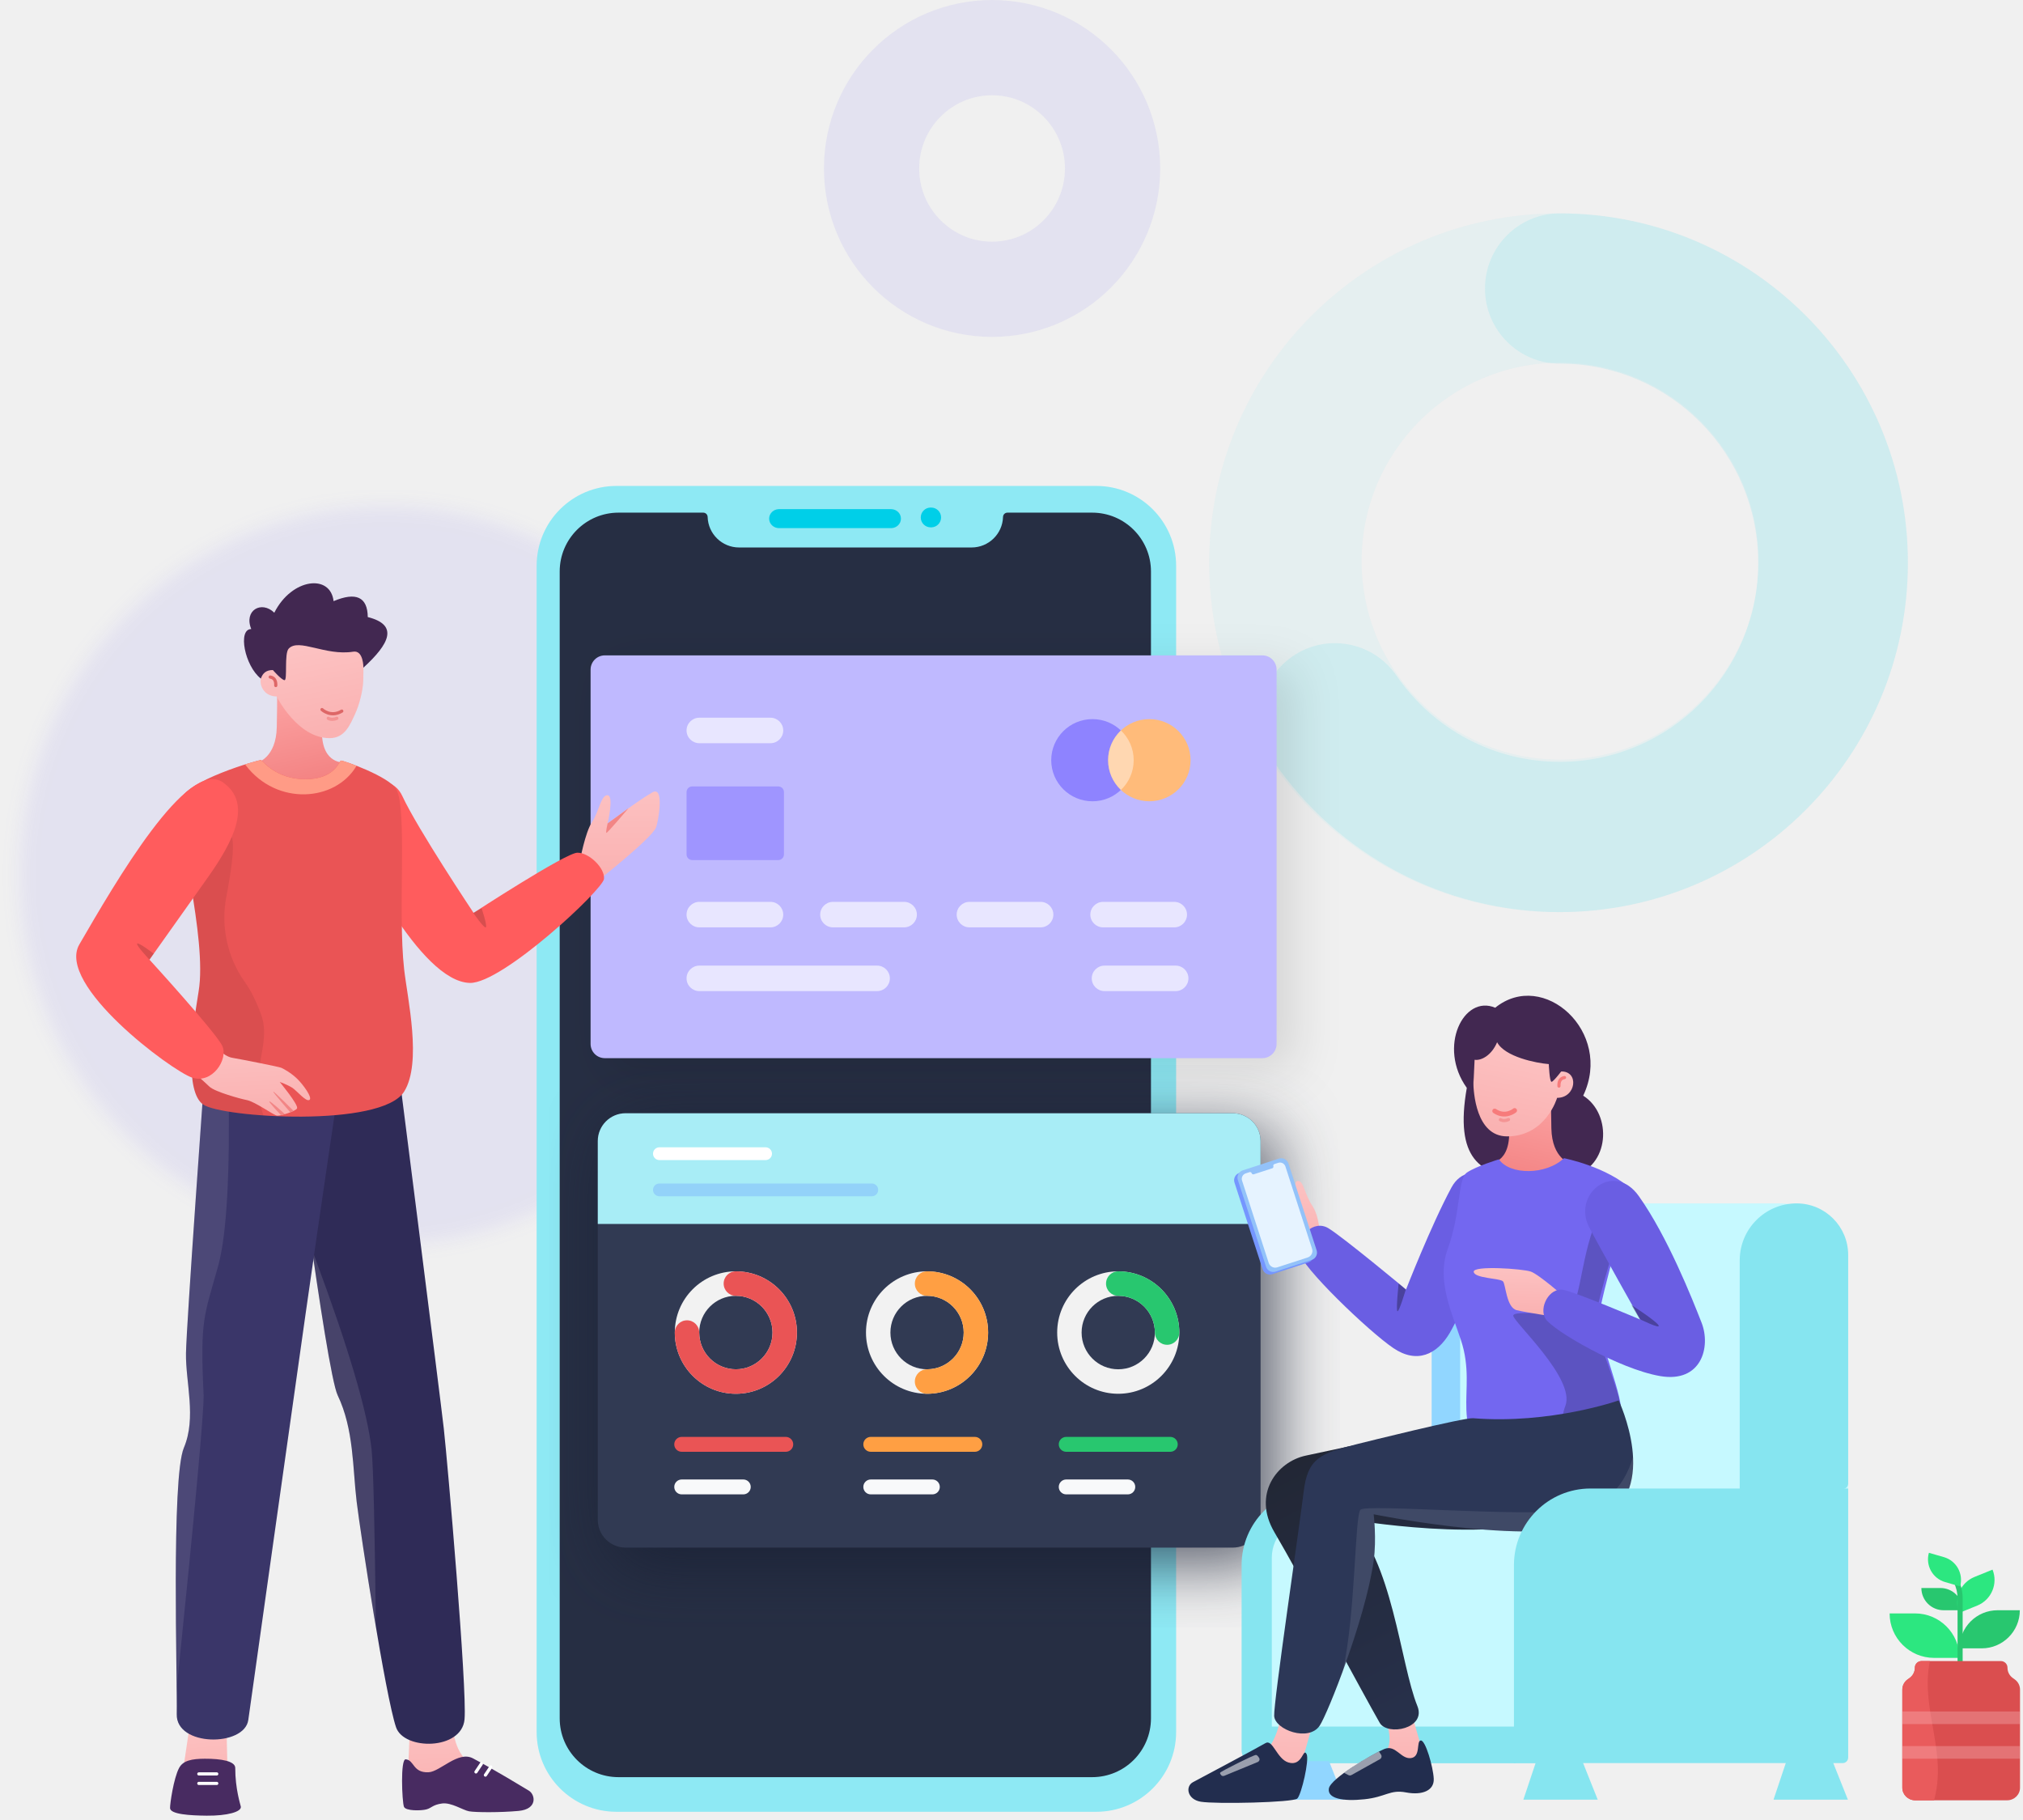
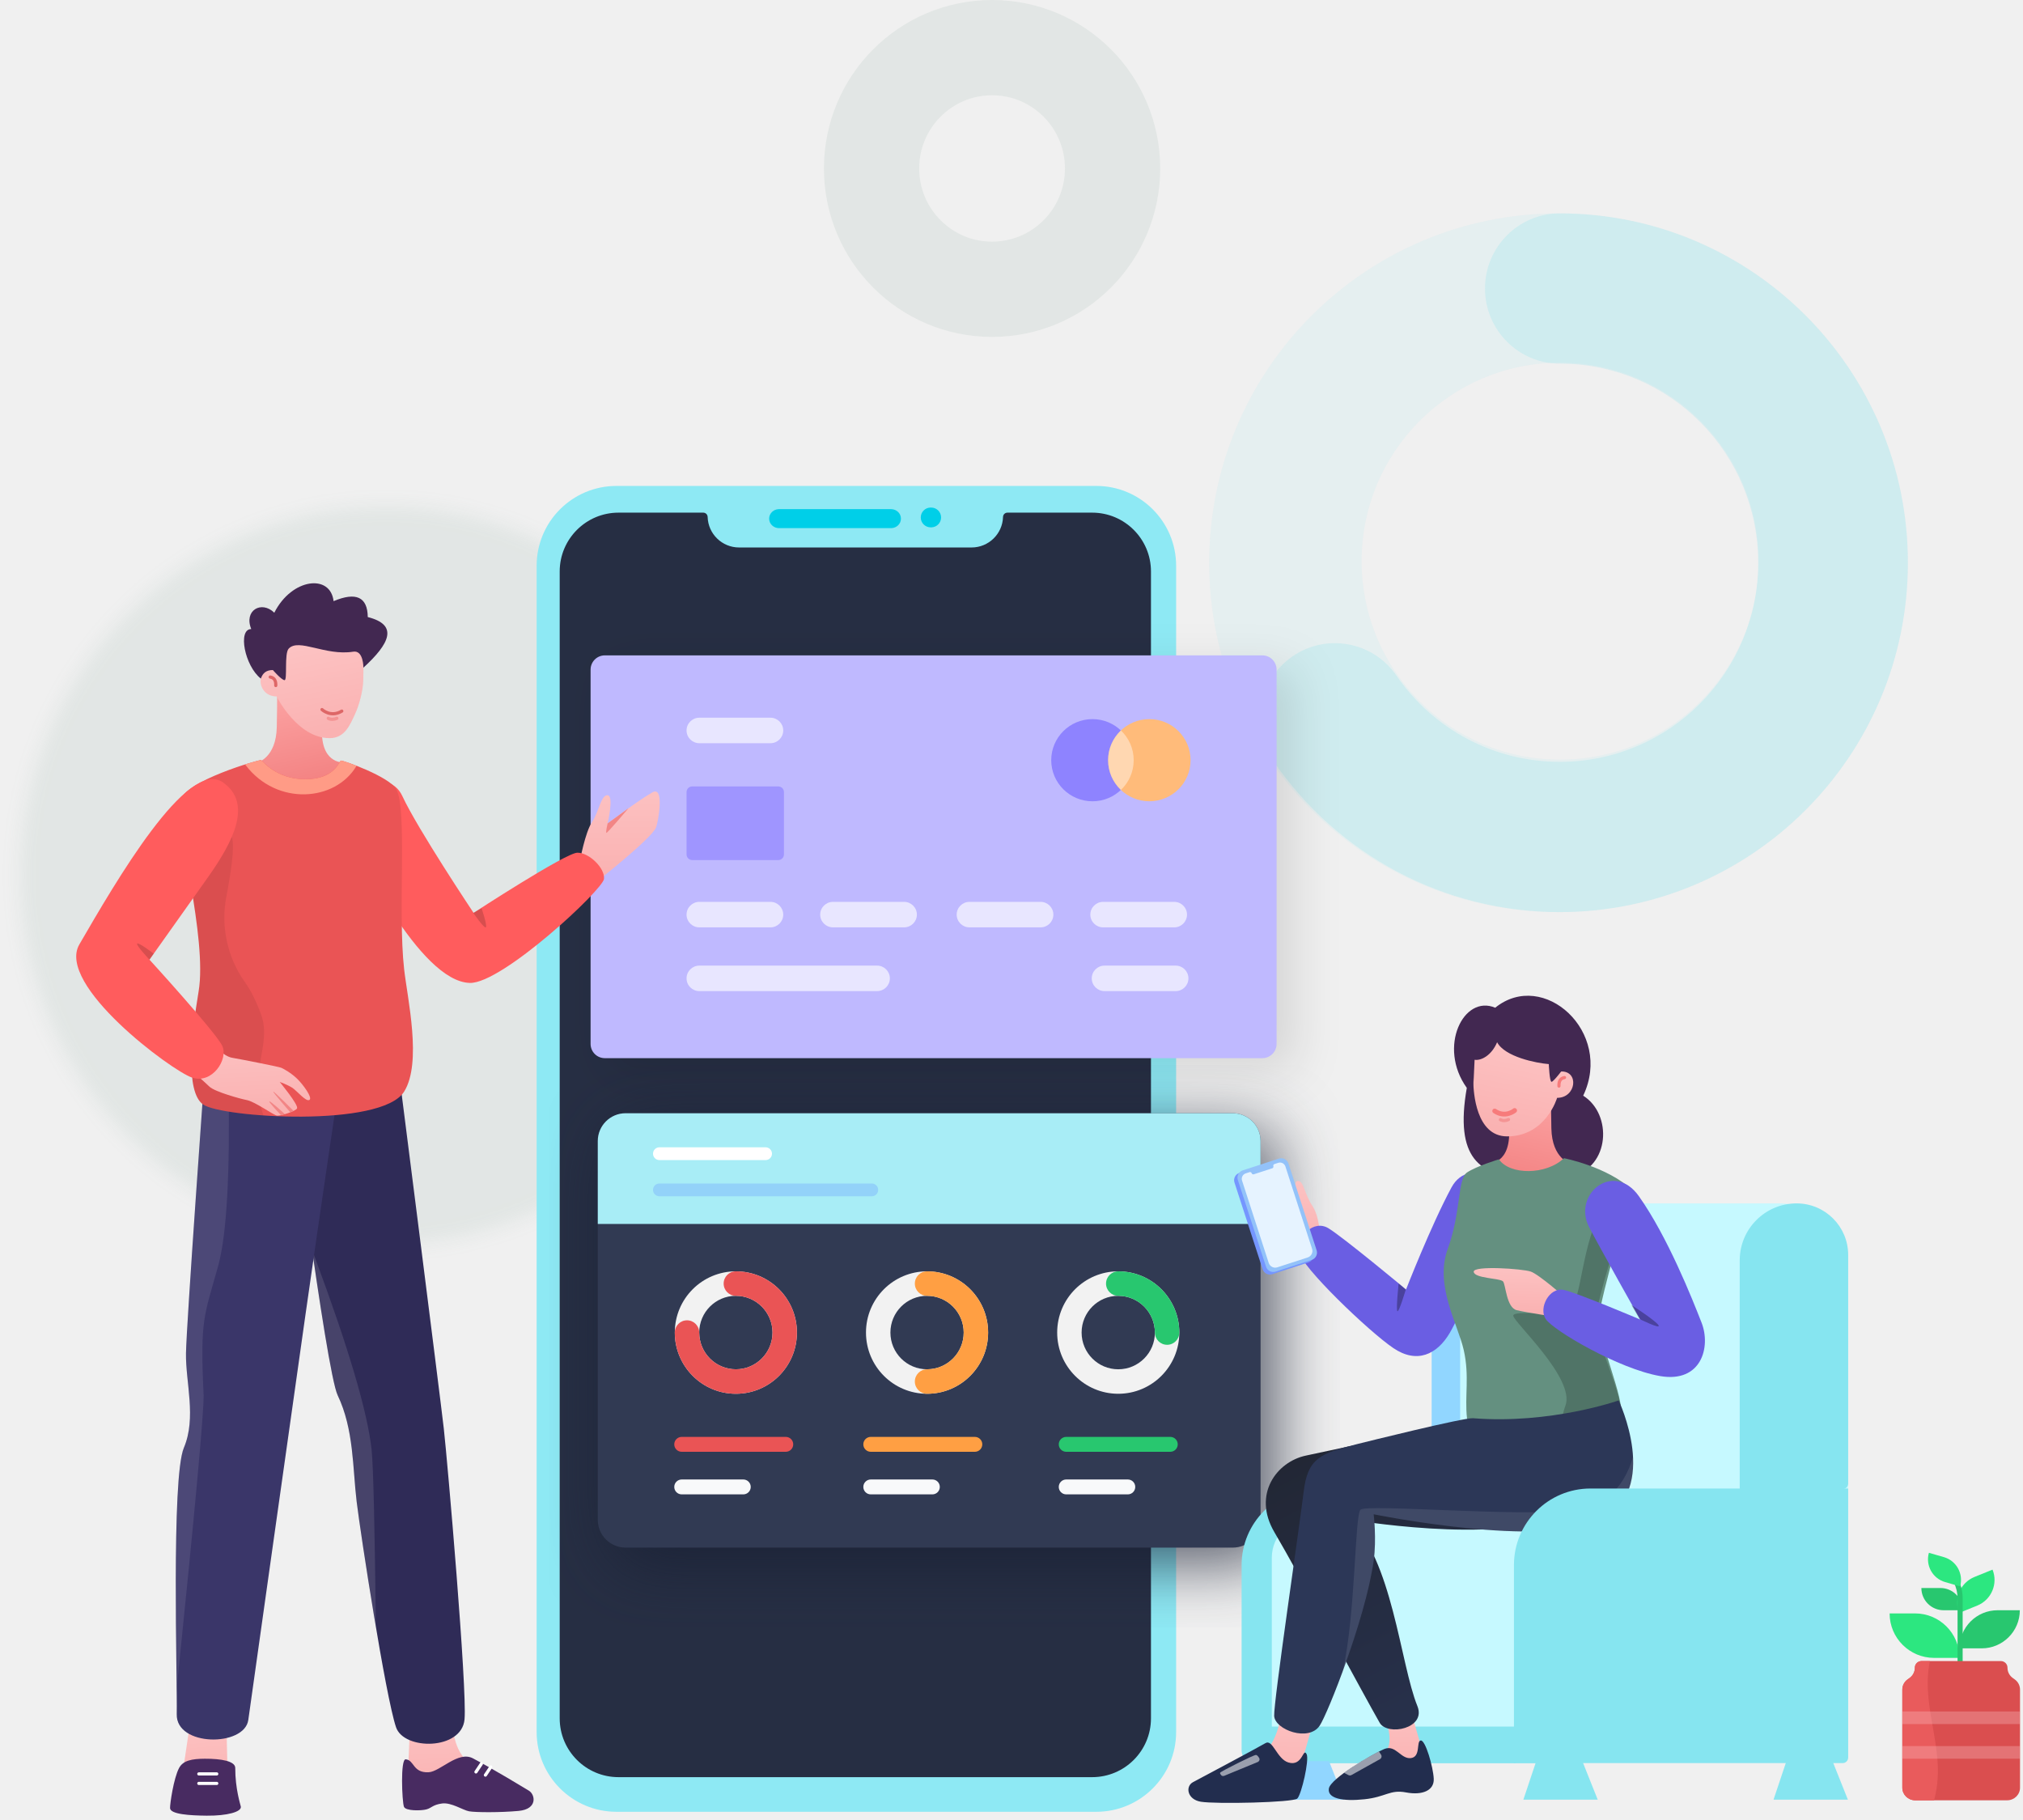
<svg xmlns="http://www.w3.org/2000/svg" width="637" height="573" viewBox="0 0 637 573" fill="none">
  <g id="Illustration">
    <g id="Shape">
      <g id="Oval" opacity="0.1" filter="url(#filter0_f)">
-         <ellipse cx="121.531" cy="275.607" rx="115.531" ry="116.393" fill="#7367F0" />
+         <ellipse cx="121.531" cy="275.607" rx="115.531" ry="116.393" fill="#649080" />
      </g>
      <path id="Oval_2" opacity="0.05" fill-rule="evenodd" clip-rule="evenodd" d="M380.75 177.185C380.75 116.434 429.999 67.185 490.75 67.185C551.501 67.185 600.75 116.434 600.75 177.185C600.75 237.937 551.501 287.185 490.75 287.185C429.999 287.185 380.75 237.937 380.75 177.185ZM553.75 176.685C553.75 142.167 525.768 114.185 491.25 114.185C456.732 114.185 428.75 142.167 428.75 176.685C428.75 211.203 456.732 239.185 491.25 239.185C525.768 239.185 553.75 211.203 553.75 176.685Z" fill="#00CFE8" />
-       <ellipse id="Oval_3" opacity="0.1" cx="312.382" cy="53.041" rx="37.944" ry="38.041" stroke="#7367F0" stroke-width="30" />
+       <ellipse id="Oval_3" opacity="0.1" cx="312.382" cy="53.041" rx="37.944" ry="38.041" stroke="#649080" stroke-width="30" />
      <path id="Path" opacity="0.1" d="M491.165 67.185C551.687 67.185 600.75 116.434 600.75 177.185C600.75 237.937 551.687 287.185 491.165 287.185C454.704 287.185 421.237 269.153 400.923 239.605C393.53 228.852 396.221 214.12 406.933 206.699C417.538 199.353 432.029 201.927 439.491 212.413L439.715 212.733C451.321 229.614 470.362 239.873 491.165 239.873C525.656 239.873 553.617 211.807 553.617 177.185C553.617 142.91 526.213 115.059 492.198 114.506L491.165 114.497C478.15 114.497 467.598 103.906 467.598 90.841C467.598 77.776 478.15 67.185 491.165 67.185Z" fill="#00CFE8" />
    </g>
    <g id="Mobile Banking App">
      <g id="Phone3">
        <path id="Rectangle" fill-rule="evenodd" clip-rule="evenodd" d="M168.975 178.137C168.975 164.254 180.229 153 194.112 153H345.201C359.084 153 370.338 164.254 370.338 178.137V545.323C370.338 559.206 359.084 570.46 345.201 570.46H194.112C180.229 570.46 168.975 559.206 168.975 545.323V178.137Z" fill="#8EE9F4" />
        <g id="Group 48">
          <path id="Rectangle_2" fill-rule="evenodd" clip-rule="evenodd" d="M176.237 179.934C176.237 169.705 184.53 161.412 194.759 161.412H221.439C222.187 161.412 222.799 162.007 222.821 162.755V162.755C222.976 168.115 227.365 172.379 232.727 172.379H305.926C311.288 172.379 315.678 168.115 315.833 162.755V162.755C315.854 162.007 316.467 161.412 317.215 161.412H343.894C354.124 161.412 362.416 169.705 362.416 179.934V541.033C362.416 551.263 354.124 559.555 343.894 559.555H194.759C184.53 559.555 176.237 551.263 176.237 541.033V179.934Z" fill="#262E43" />
          <mask id="mask0" mask-type="alpha" maskUnits="userSpaceOnUse" x="176" y="161" width="187" height="399">
            <path id="Rectangle_3" fill-rule="evenodd" clip-rule="evenodd" d="M176.237 179.934C176.237 169.705 184.53 161.412 194.759 161.412H221.439C222.187 161.412 222.799 162.007 222.821 162.755V162.755C222.976 168.115 227.365 172.379 232.727 172.379H305.926C311.288 172.379 315.678 168.115 315.833 162.755V162.755C315.854 162.007 316.467 161.412 317.215 161.412H343.894C354.124 161.412 362.416 169.705 362.416 179.934V541.033C362.416 551.263 354.124 559.555 343.894 559.555H194.759C184.53 559.555 176.237 551.263 176.237 541.033V179.934Z" fill="white" />
          </mask>
          <g mask="url(#mask0)">
            <ellipse id="Oval_4" cx="246.822" cy="403.737" rx="15.969" ry="15.951" fill="#E97EFF" fill-opacity="0.549" />
            <path id="Rectangle_4" fill-rule="evenodd" clip-rule="evenodd" d="M198.916 235.001C198.916 232.11 201.259 229.767 204.15 229.767H335.904C338.794 229.767 341.138 232.11 341.138 235.001V235.001C341.138 237.891 338.794 240.235 335.904 240.235H204.15C201.259 240.235 198.916 237.891 198.916 235.001V235.001Z" fill="#E97EFF" fill-opacity="0.549" />
          </g>
        </g>
        <path id="Path_2" d="M280.572 160.308C282.294 160.308 283.69 161.647 283.69 163.299C283.69 164.914 282.355 166.23 280.686 166.288L280.572 166.29H245.304C243.582 166.29 242.186 164.951 242.186 163.299C242.186 161.684 243.521 160.368 245.19 160.31L245.304 160.308H280.572Z" fill="#00CFE8" />
        <path id="Path_3" d="M293.21 159.81C294.933 159.81 296.329 161.205 296.329 162.925C296.329 164.608 294.994 165.979 293.325 166.039L293.21 166.041H293.047C291.324 166.041 289.928 164.646 289.928 162.925C289.928 161.243 291.263 159.872 292.932 159.812L293.047 159.81H293.21Z" fill="#00CFE8" />
      </g>
      <g id="BoardPieChart">
        <g id="Rectangle_5" filter="url(#filter1_d)">
          <path fill-rule="evenodd" clip-rule="evenodd" d="M188.229 359.27C188.229 354.434 192.15 350.513 196.986 350.513H388.175C393.011 350.513 396.931 354.434 396.931 359.27V478.524C396.931 483.361 393.011 487.281 388.175 487.281H196.986C192.15 487.281 188.229 483.361 188.229 478.524V359.27Z" fill="#313A53" />
        </g>
        <mask id="mask1" mask-type="alpha" maskUnits="userSpaceOnUse" x="188" y="350" width="209" height="138">
          <path id="Rectangle_6" fill-rule="evenodd" clip-rule="evenodd" d="M188.229 359.27C188.229 354.434 192.15 350.513 196.986 350.513H388.175C393.011 350.513 396.931 354.434 396.931 359.27V478.524C396.931 483.361 393.011 487.281 388.175 487.281H196.986C192.15 487.281 188.229 483.361 188.229 478.524V359.27Z" fill="white" />
        </mask>
        <g mask="url(#mask1)">
          <path id="Rectangle_7" fill-rule="evenodd" clip-rule="evenodd" d="M183.547 345.15H402.282V385.376H183.547L183.547 345.15Z" fill="#A8EDF6" />
          <path id="Rectangle_8" opacity="0.366" fill-rule="evenodd" clip-rule="evenodd" d="M205.621 374.649C205.621 373.538 206.522 372.638 207.632 372.638H274.515C275.626 372.638 276.526 373.538 276.526 374.649V374.649C276.526 375.76 275.626 376.66 274.515 376.66H207.632C206.522 376.66 205.621 375.76 205.621 374.649V374.649Z" fill="#6FA3FF" />
          <rect id="Rectangle_9" x="205.621" y="361.24" width="37.459" height="4.023" rx="2.011" fill="white" />
          <rect id="Rectangle_10" x="212.311" y="452.419" width="37.459" height="4.693" rx="2.346" fill="#EA5455" />
          <path id="Rectangle_11" fill-rule="evenodd" clip-rule="evenodd" d="M212.311 468.174C212.311 466.878 213.361 465.827 214.657 465.827H234.045C235.341 465.827 236.392 466.878 236.392 468.174V468.174C236.392 469.47 235.341 470.52 234.045 470.52H214.657C213.361 470.52 212.311 469.47 212.311 468.174V468.174Z" fill="#F8F9FA" />
          <rect id="Rectangle_12" x="271.844" y="452.419" width="37.459" height="4.693" rx="2.346" fill="#FF9F43" />
          <path id="Rectangle_13" fill-rule="evenodd" clip-rule="evenodd" d="M271.844 468.174C271.844 466.878 272.894 465.827 274.19 465.827H293.578C294.874 465.827 295.925 466.878 295.925 468.174V468.174C295.925 469.47 294.874 470.52 293.578 470.52H274.19C272.894 470.52 271.844 469.47 271.844 468.174V468.174Z" fill="#F8F9FA" />
          <rect id="Rectangle_14" x="333.385" y="452.419" width="37.459" height="4.693" rx="2.346" fill="#28C76F" />
          <path id="Rectangle_15" fill-rule="evenodd" clip-rule="evenodd" d="M333.385 468.174C333.385 466.878 334.435 465.827 335.731 465.827H355.119C356.415 465.827 357.466 466.878 357.466 468.174V468.174C357.466 469.47 356.415 470.52 355.119 470.52H335.731C334.435 470.52 333.385 469.47 333.385 468.174V468.174Z" fill="#F8F9FA" />
          <g id="Group 3">
            <path id="Oval_5" fill-rule="evenodd" clip-rule="evenodd" d="M352.114 438.843C362.735 438.843 371.345 430.213 371.345 419.568C371.345 408.923 362.735 400.293 352.114 400.293C341.493 400.293 332.883 408.923 332.883 419.568C332.883 430.213 341.493 438.843 352.114 438.843ZM352.114 431.133C345.741 431.133 340.575 425.955 340.575 419.568C340.575 413.181 345.741 408.003 352.114 408.003C358.487 408.003 363.653 413.181 363.653 419.568C363.653 425.955 358.487 431.133 352.114 431.133Z" fill="#F2F2F2" />
            <path id="Path_4" fill-rule="evenodd" clip-rule="evenodd" d="M371.345 419.568C371.345 408.923 362.735 400.293 352.114 400.293C349.99 400.293 348.268 402.019 348.268 404.148C348.268 406.277 349.99 408.003 352.114 408.003C358.414 408.003 363.535 413.064 363.651 419.351L363.653 419.568C363.653 421.697 365.375 423.423 367.499 423.423C369.623 423.423 371.345 421.697 371.345 419.568Z" fill="#28C76F" />
          </g>
          <g id="Group 4">
            <path id="Oval_6" fill-rule="evenodd" clip-rule="evenodd" d="M291.911 438.843C302.532 438.843 311.142 430.213 311.142 419.568C311.142 408.923 302.532 400.293 291.911 400.293C281.29 400.293 272.68 408.923 272.68 419.568C272.68 430.213 281.29 438.843 291.911 438.843ZM291.911 431.133C285.538 431.133 280.372 425.955 280.372 419.568C280.372 413.181 285.538 408.003 291.911 408.003C298.284 408.003 303.45 413.181 303.45 419.568C303.45 425.955 298.284 431.133 291.911 431.133Z" fill="#F2F2F2" />
            <path id="Path_5" d="M291.911 438.843C302.532 438.843 311.142 430.213 311.142 419.568C311.142 408.923 302.532 400.293 291.911 400.293C289.786 400.293 288.064 402.019 288.064 404.148C288.064 406.277 289.786 408.003 291.911 408.003C298.283 408.003 303.45 413.181 303.45 419.568C303.45 425.882 298.4 431.015 292.127 431.131L291.911 431.133C289.786 431.133 288.064 432.859 288.064 434.988C288.064 437.117 289.786 438.843 291.911 438.843Z" fill="#FF9F43" />
          </g>
          <g id="Group 6">
            <path id="Oval_7" fill-rule="evenodd" clip-rule="evenodd" d="M231.709 438.843C242.33 438.843 250.94 430.213 250.94 419.568C250.94 408.923 242.33 400.293 231.709 400.293C221.088 400.293 212.478 408.923 212.478 419.568C212.478 430.213 221.088 438.843 231.709 438.843ZM231.709 431.133C225.336 431.133 220.17 425.955 220.17 419.568C220.17 413.181 225.336 408.003 231.709 408.003C238.082 408.003 243.248 413.181 243.248 419.568C243.248 425.955 238.082 431.133 231.709 431.133Z" fill="#F2F2F2" />
            <path id="Path_6" fill-rule="evenodd" clip-rule="evenodd" d="M212.478 419.568C212.478 430.213 221.088 438.843 231.709 438.843C242.33 438.843 250.94 430.213 250.94 419.568C250.94 408.923 242.33 400.293 231.709 400.293C229.585 400.293 227.863 402.019 227.863 404.148C227.863 406.277 229.585 408.003 231.709 408.003C238.082 408.003 243.248 413.181 243.248 419.568C243.248 425.955 238.082 431.133 231.709 431.133C225.336 431.133 220.17 425.955 220.17 419.568C220.17 417.439 218.448 415.713 216.324 415.713C214.2 415.713 212.478 417.439 212.478 419.568Z" fill="#EA5455" />
          </g>
        </g>
      </g>
      <g id="VisaCard2">
        <g id="Rectangle_16" filter="url(#filter2_d)">
          <path fill-rule="evenodd" clip-rule="evenodd" d="M190.441 206.351H397.491C399.964 206.351 401.968 208.361 401.968 210.841V328.683C401.968 331.163 399.964 333.172 397.491 333.172H190.441C187.968 333.172 185.964 331.163 185.964 328.683V210.841C185.964 208.361 187.968 206.351 190.441 206.351Z" fill="#BFB9FF" />
        </g>
        <g id="Group 46">
          <g id="Group 45">
            <g id="Group 43">
              <ellipse id="Oval_8" cx="343.993" cy="239.357" rx="12.983" ry="12.935" fill="#8E83FF" />
              <ellipse id="Oval Copy 10" cx="361.901" cy="239.357" rx="12.983" ry="12.935" fill="#FFBB7A" />
              <path id="Path_7" fill-rule="evenodd" clip-rule="evenodd" d="M352.83 230.104L352.949 229.992C355.43 232.348 356.976 235.673 356.976 239.357C356.976 243.042 355.43 246.367 352.949 248.723C350.465 246.368 348.918 243.042 348.918 239.357C348.918 235.731 350.416 232.452 352.83 230.104L352.949 229.992L352.83 230.104Z" fill="white" fill-opacity="0.416" />
            </g>
            <path id="Rectangle_17" fill-rule="evenodd" clip-rule="evenodd" d="M217.972 247.609H245.057C246.046 247.609 246.848 248.408 246.848 249.393V269.019C246.848 270.004 246.046 270.803 245.057 270.803H217.972C216.983 270.803 216.182 270.004 216.182 269.019V249.393C216.182 248.408 216.983 247.609 217.972 247.609Z" fill="#9F95FF" />
          </g>
          <g id="Group 44">
            <path id="Rectangle_18" fill-rule="evenodd" clip-rule="evenodd" d="M220.211 283.96H242.595C244.82 283.96 246.624 285.758 246.624 287.975C246.624 290.192 244.82 291.989 242.595 291.989H220.211C217.986 291.989 216.182 290.192 216.182 287.975C216.182 285.758 217.986 283.96 220.211 283.96Z" fill="white" fill-opacity="0.647" />
            <path id="Rectangle_19" fill-rule="evenodd" clip-rule="evenodd" d="M220.211 304.032H276.17C278.396 304.032 280.199 305.829 280.199 308.046C280.199 310.263 278.396 312.06 276.17 312.06H220.211C217.986 312.06 216.182 310.263 216.182 308.046C216.182 305.829 217.986 304.032 220.211 304.032Z" fill="white" fill-opacity="0.647" />
            <path id="Rectangle_20" fill-rule="evenodd" clip-rule="evenodd" d="M347.799 304.032H370.182C372.408 304.032 374.212 305.829 374.212 308.046C374.212 310.263 372.408 312.06 370.182 312.06H347.799C345.573 312.06 343.77 310.263 343.77 308.046C343.77 305.829 345.573 304.032 347.799 304.032Z" fill="white" fill-opacity="0.647" />
            <path id="Rectangle_21" fill-rule="evenodd" clip-rule="evenodd" d="M220.211 225.977H242.595C244.82 225.977 246.624 227.774 246.624 229.991C246.624 232.208 244.82 234.005 242.595 234.005H220.211C217.986 234.005 216.182 232.208 216.182 229.991C216.182 227.774 217.986 225.977 220.211 225.977Z" fill="white" fill-opacity="0.647" />
            <path id="Rectangle Copy 38" fill-rule="evenodd" clip-rule="evenodd" d="M262.293 283.96H284.677C286.902 283.96 288.706 285.758 288.706 287.975C288.706 290.192 286.902 291.989 284.677 291.989H262.293C260.068 291.989 258.264 290.192 258.264 287.975C258.264 285.758 260.068 283.96 262.293 283.96Z" fill="white" fill-opacity="0.647" />
            <path id="Rectangle Copy 39" fill-rule="evenodd" clip-rule="evenodd" d="M305.269 283.96H327.653C329.878 283.96 331.682 285.758 331.682 287.975C331.682 290.192 329.878 291.989 327.653 291.989H305.269C303.044 291.989 301.24 290.192 301.24 287.975C301.24 285.758 303.044 283.96 305.269 283.96Z" fill="white" fill-opacity="0.647" />
            <path id="Rectangle Copy 40" fill-rule="evenodd" clip-rule="evenodd" d="M347.351 283.96H369.735C371.96 283.96 373.764 285.758 373.764 287.975C373.764 290.192 371.96 291.989 369.735 291.989H347.351C345.126 291.989 343.322 290.192 343.322 287.975C343.322 285.758 345.126 283.96 347.351 283.96Z" fill="white" fill-opacity="0.647" />
          </g>
        </g>
      </g>
      <g id="Men1.1">
        <g id="LLeg">
          <path id="Path_8" fill-rule="evenodd" clip-rule="evenodd" d="M142.482 542C142.482 542 142.328 551.857 148.381 555.358C154.434 558.86 163.812 565.365 163.812 565.365L128.137 566.574L129.154 541.911L142.482 542Z" fill="url(#paint0_linear)" />
          <path id="Path_9" fill-rule="evenodd" clip-rule="evenodd" d="M127.761 553.936C130.519 554.22 129.916 558.21 134.922 558.016C138.569 557.874 144.257 551.148 148.936 553.639C156.078 557.442 164.453 562.57 166.506 563.791C168.56 565.013 169.371 569.618 163.303 570.184C157.501 570.724 149.668 570.664 147.707 570.306C145.744 569.949 142.105 567.446 139.177 567.846C136.249 568.247 135.915 569.256 134.279 569.703C132.643 570.15 127.704 570.247 127.192 568.868C126.603 567.286 126.014 553.756 127.761 553.936Z" fill="#482B61" />
          <path id="Path_10" fill-rule="evenodd" clip-rule="evenodd" d="M124.996 332.889C124.996 332.889 138.605 439.705 139.743 449.806C140.88 459.908 147.128 531.771 146.273 541.357C145.402 551.118 127.14 551.171 124.69 543.806C121.337 533.725 113.585 483.341 112.303 472.819C111.021 462.298 111.471 450.083 106.319 439.309C102.63 431.596 90.423 335.628 90.423 335.628L124.996 332.889Z" fill="#2F2B57" />
          <path id="Path_11" opacity="0.591" fill-rule="evenodd" clip-rule="evenodd" d="M116.998 456.324L117.046 456.805C117.566 462.384 118.001 480.866 118.352 512.249L117.569 507.562C115.113 492.698 112.931 477.974 112.303 472.819C111.048 462.517 111.453 450.591 106.634 439.985L106.319 439.309C104.695 435.915 101.422 415.426 98.266 393.547L99.257 396.201C109.796 424.543 115.709 444.584 116.998 456.324Z" fill="white" fill-opacity="0.192" />
          <path id="Path 10" d="M151.575 555.354L149.868 557.907" stroke="white" stroke-linecap="round" />
          <path id="Path 10_2" d="M154.554 556.352L152.848 558.906" stroke="white" stroke-linecap="round" />
        </g>
        <g id="RLeg">
          <path id="Path_12" fill-rule="evenodd" clip-rule="evenodd" d="M59.586 544.261L56.394 565.817L71.825 565.739L71.32 543.86L59.586 544.261Z" fill="url(#paint1_linear)" />
          <path id="Path_13" fill-rule="evenodd" clip-rule="evenodd" d="M53.55 569.305C53.499 568.047 54.67 559.89 56.394 556.66C57.644 554.318 60.417 553.769 64.474 553.752C69.707 553.732 74.081 554.523 74.075 556.66C74.056 563.199 75.714 568.228 75.826 568.802C76.153 570.488 71.472 571.747 65.08 571.682C59.847 571.631 53.631 571.266 53.55 569.305Z" fill="#482B61" />
          <path id="Path_14" fill-rule="evenodd" clip-rule="evenodd" d="M107.504 336.396C107.504 336.396 100.429 384.069 96.146 414.233C91.937 443.873 79.474 532.285 78.186 541.54C77.004 550.036 55.422 550.036 55.649 539.747C55.876 529.457 53.878 465.335 57.897 455.841C61.915 446.348 58.417 435.299 58.563 426.076C58.709 416.853 64.489 337.012 64.489 337.012L107.504 336.396Z" fill="#3A3669" />
          <path id="Path_15" opacity="0.462" fill-rule="evenodd" clip-rule="evenodd" d="M68.797 398.217L68.459 399.444C64.362 414.163 62.949 415.49 64.11 438.967L64.121 439.444C64.162 445.351 61.353 475.917 55.694 531.142L55.669 527.709C55.47 505.18 54.64 464.445 57.794 456.097L57.897 455.841C61.915 446.348 58.417 435.299 58.563 426.076C58.709 416.853 64.489 337.013 64.489 337.013L71.871 336.906L71.946 340.563C72.477 369.125 71.427 388.343 68.797 398.217V398.217Z" fill="white" fill-opacity="0.192" />
          <path id="Path 9" d="M62.605 558.534H68.253" stroke="white" stroke-linecap="round" />
          <path id="Path 9_2" d="M62.605 561.529H68.253" stroke="white" stroke-linecap="round" />
        </g>
        <g id="Head">
          <path id="Path_16" fill-rule="evenodd" clip-rule="evenodd" d="M81.035 240.078C81.035 240.078 86.946 238.683 87.151 228.949C87.356 219.214 87.212 215.891 87.212 215.891L101.226 215.655C101.226 215.655 101.368 226.504 101.37 230.428C101.375 240.968 108.682 240.078 108.682 240.078C108.682 240.078 107.163 248.624 95.365 249.291C86.154 249.812 81.035 240.078 81.035 240.078Z" fill="url(#paint2_linear)" />
          <g id="Head1">
            <path id="Path_17" fill-rule="evenodd" clip-rule="evenodd" d="M85.926 210.97C80.118 210.745 81.065 219.291 87.099 219.279C87.099 219.279 93.583 232.383 103.764 232.417C108.668 232.434 110.269 228.043 111.739 224.962C113.209 221.88 114.288 217.27 114.378 214.447C114.474 211.437 114.486 201.55 114.486 201.55L85.7 201.537L85.926 210.97Z" fill="url(#paint3_linear)" />
            <path id="Path_18" d="M103.356 226.173C104.227 226.654 105.263 226.535 106.065 226.173" stroke="#F49494" stroke-linecap="round" />
            <path id="Path 8" d="M86.832 215.849C86.892 214.478 86.476 213.39 85.085 213.171" stroke="#DE6767" stroke-linecap="round" />
            <path id="Path_19" fill-rule="evenodd" clip-rule="evenodd" d="M85.926 210.971C85.926 210.971 88.597 214.069 89.585 214.154C90.573 214.24 89.447 205.769 90.902 204.226C94.098 200.835 102.45 206.597 111.233 205.189C114.486 204.668 114.428 210.228 114.428 210.228C122.638 202.703 125.615 196.767 115.804 194.289C115.726 187.92 112.081 186.322 105.032 189.276C104.09 180.673 91.912 181.971 86.369 192.916C82.356 188.992 76.717 192.16 79.11 198.064C74.79 198.064 77.041 209.672 82.133 213.66C82.74 211.918 83.85 210.971 85.926 210.971Z" fill="#422851" />
            <path id="Path_20" d="M101.387 223.414C101.387 223.414 104.152 226.029 107.624 223.899" stroke="#DE6767" stroke-linecap="round" />
          </g>
        </g>
        <g id="LArm">
          <g id="Group 3_2">
            <path id="Path_21" fill-rule="evenodd" clip-rule="evenodd" d="M182.553 271.335C182.553 271.335 184.215 262.095 186.414 258.858C188.613 255.619 189.254 250.179 191.329 250.379C193.404 250.58 191.326 259.265 191.326 259.265C191.326 259.265 201.002 252.005 205.392 249.504C209.397 247.223 207.2 259.026 206.574 260.531C205.083 264.112 187.833 277.63 187.833 277.63C187.833 277.63 182.93 272.157 182.553 271.335Z" fill="url(#paint4_linear)" />
            <path id="Path_22" fill-rule="evenodd" clip-rule="evenodd" d="M191.326 259.264C191.326 259.264 190.612 262.235 190.968 262.235C191.325 262.235 197.892 254.487 197.892 254.487L191.326 259.264Z" fill="#F28585" />
          </g>
          <path id="Path_23" fill-rule="evenodd" clip-rule="evenodd" d="M126.694 250.655C131.425 260.915 149.121 287.426 149.121 287.426C149.121 287.426 178.119 268.52 181.809 268.481C185.499 268.442 190.509 273.338 190.194 276.717C189.879 280.096 158.129 309.732 147.946 309.483C132.113 309.095 112.258 267.922 110.219 262.419C104.759 247.678 122.079 240.647 126.694 250.655Z" fill="#FF5C5D" />
          <path id="Path 5" fill-rule="evenodd" clip-rule="evenodd" d="M149.016 287.407C149.016 287.407 152.364 292.312 152.964 291.99C153.564 291.668 151.648 285.994 151.648 285.994L149.016 287.407Z" fill="black" fill-opacity="0.16" />
        </g>
        <g id="Body">
          <path id="Path_24" fill-rule="evenodd" clip-rule="evenodd" d="M56.657 252.296C55.171 259.42 65.346 295.325 62.546 312.122C60.332 325.406 58.219 343.698 63.957 347.759C69.799 351.894 120.087 355.177 127.255 343.698C132.941 334.591 128.286 314.396 127.255 305.183C125.198 286.804 128.304 255.042 124.814 248.546C122.65 244.516 107.892 239.319 107.338 239.48C106.783 239.641 105.48 245.351 96.149 245.351C86.817 245.351 82.696 239.48 82.195 239.319C81.694 239.158 58.001 245.852 56.657 252.296Z" fill="#EA5455" />
          <path id="Path_25" fill-rule="evenodd" clip-rule="evenodd" d="M82.172 239.316L82.195 239.319C82.697 239.48 86.817 245.351 96.149 245.351C105.481 245.351 106.784 239.641 107.338 239.48C107.538 239.422 109.589 240.062 112.229 241.093L112.217 241.214C105.547 252.415 87.205 253.795 77.4 240.981L77.178 240.685L78.272 240.345C80.274 239.737 81.707 239.371 82.097 239.322L82.172 239.316Z" fill="#FF9B86" />
          <path id="Path_26" fill-rule="evenodd" clip-rule="evenodd" d="M56.688 257.245L57.511 257.359C66.233 258.607 71.348 260.58 72.857 263.28C73.847 265.052 73.387 271.044 71.476 281.257L71.273 282.329C69.501 291.586 71.528 301.163 76.877 308.888L77.178 309.316C78.987 311.847 80.654 315.179 82.181 319.314C85.722 328.903 78.19 336.983 82.96 351.25L81.986 351.178C73.12 350.499 65.949 349.169 63.957 347.759C58.219 343.698 60.333 325.406 62.546 312.122C64.928 297.83 57.917 269.704 56.688 257.245Z" fill="black" fill-opacity="0.067" />
        </g>
        <g id="Rarm">
          <g id="Group 2">
            <path id="Path_27" fill-rule="evenodd" clip-rule="evenodd" d="M66.881 328.606C66.881 328.606 70.229 332.556 73.086 333.047C75.943 333.538 87.901 335.877 88.631 336.224C89.321 336.551 91.68 337.793 93.697 339.786C95.445 341.512 98.469 345.606 97.455 346.31C96.371 347.063 93.445 343.371 91.977 342.459C90.438 341.501 88.072 340.654 88.072 340.654C88.072 340.654 93.924 347.713 93.552 348.946C93.281 349.847 88.305 351.384 87.24 351.268C86.176 351.153 80.313 346.86 77.678 346.361C75.85 346.015 67.666 343.798 65.94 342.133C64.215 340.468 60.333 337.089 60.333 337.089L66.881 328.606Z" fill="url(#paint5_linear)" />
            <path id="Path_28" fill-rule="evenodd" clip-rule="evenodd" d="M92.424 349.765C92.424 349.765 86.3 343.594 86.044 343.7C85.789 343.805 91.38 350.194 91.38 350.194L92.424 349.765Z" fill="#F28585" />
            <path id="Path_29" fill-rule="evenodd" clip-rule="evenodd" d="M89.694 350.778C89.694 350.778 85.107 346.575 84.807 346.778C84.507 346.98 88.481 351.121 88.481 351.121L89.694 350.778Z" fill="#F28585" />
          </g>
          <path id="Path_30" fill-rule="evenodd" clip-rule="evenodd" d="M70.209 246.345C79.665 252.998 73.347 265.092 65.503 276.186C58.175 286.549 47.068 302.158 47.068 302.158C47.068 302.158 67.953 325.034 69.97 329.266C71.987 333.499 66.836 341.448 60.431 339.277C54.026 337.106 17.578 310.107 24.99 297.348C36.311 277.859 59.04 238.486 70.209 246.345Z" fill="#FF5C5D" />
          <path id="Path 6" fill-rule="evenodd" clip-rule="evenodd" d="M47.068 302.158C47.068 302.158 42.782 297.624 43.183 297.099C43.583 296.575 48.413 300.281 48.413 300.281L47.068 302.158Z" fill="black" fill-opacity="0.16" />
        </g>
      </g>
      <g id="Group 7">
        <path id="Rectangle_22" fill-rule="evenodd" clip-rule="evenodd" d="M390.956 492.784C390.956 479.468 401.751 468.672 415.067 468.672L496.198 468.672V551.132C496.198 553.341 494.407 555.132 492.198 555.132H394.956C392.747 555.132 390.956 553.341 390.956 551.132L390.956 492.784Z" fill="#86E5F0" />
        <path id="Rectangle_23" fill-rule="evenodd" clip-rule="evenodd" d="M400.465 538.065L477.244 538.065V555.132H400.465V538.065Z" fill="#86E5F0" />
        <path id="Path_31" fill-rule="evenodd" clip-rule="evenodd" d="M498.245 554.514L503.088 566.644H479.675L483.732 554.514H498.245Z" fill="#86E5F0" />
        <path id="Path_32" fill-rule="evenodd" clip-rule="evenodd" d="M418.474 554.514L423.318 566.644H399.904L403.962 554.514H418.474Z" fill="#91D6FF" />
        <path id="Path_33" fill-rule="evenodd" clip-rule="evenodd" d="M577.018 554.514L581.862 566.644H558.448L562.506 554.514H577.018Z" fill="#86E5F0" />
        <path id="Rectangle_24" fill-rule="evenodd" clip-rule="evenodd" d="M450.796 403.492C450.796 390.38 461.275 379.671 474.384 379.387L496.796 378.901V476.828H450.796L450.796 403.492Z" fill="#91D6FF" />
        <path id="Rectangle_25" fill-rule="evenodd" clip-rule="evenodd" d="M459.77 403.012C459.77 389.696 470.565 378.901 483.881 378.901H560.112C572.174 378.901 581.952 388.679 581.952 400.741V477.076C581.952 478.041 581.169 478.824 580.205 478.824H459.77L459.77 403.012Z" fill="#C6F9FF" />
        <path id="Rectangle_26" fill-rule="evenodd" clip-rule="evenodd" d="M547.805 396.818C547.805 386.923 555.827 378.901 565.722 378.901V378.901C574.685 378.901 581.952 386.167 581.952 395.13V467.1C581.952 468.065 581.169 468.847 580.205 468.847H547.805V396.818Z" fill="#86E5F0" />
        <path id="Rectangle_27" fill-rule="evenodd" clip-rule="evenodd" d="M400.465 490.474C400.465 483.515 406.106 477.874 413.065 477.874H491.345V543.628H400.465V490.474Z" fill="#C6F9FF" />
        <g id="Wom1.4">
          <g id="Head_2">
            <path id="Path_34" fill-rule="evenodd" clip-rule="evenodd" d="M494.783 370.394C506.982 367.552 507.785 350.8 498.511 344.989C508.075 324.929 485.958 305.012 470.808 317.295C460.876 313.041 452.622 329.64 461.864 342.532C457.989 364.667 465.875 370.388 480.092 370.632L494.783 370.394Z" fill="#422851" />
            <path id="Path_35" fill-rule="evenodd" clip-rule="evenodd" d="M494.632 366.393C494.632 366.393 488.698 365 488.492 355.271C488.286 345.543 488.431 342.223 488.431 342.223L475.36 341.987C475.36 341.987 475.218 352.828 475.216 356.75C475.21 367.283 467.875 366.393 467.875 366.393C467.875 366.393 469.4 374.934 481.244 375.6C490.491 376.121 494.632 366.393 494.632 366.393Z" fill="url(#paint6_linear)" />
            <path id="Path_36" fill-rule="evenodd" clip-rule="evenodd" d="M491.477 337.365C497.308 337.139 496.357 345.679 490.3 345.668C490.3 345.668 486.782 357.8 474.568 357.8C464.648 357.8 464.003 343.66 463.913 340.839C463.816 337.831 463.804 327.95 463.804 327.95L491.704 327.938L491.477 337.365Z" fill="url(#paint7_linear)" />
            <path id="Path_37" d="M476.923 349.65C476.923 349.65 474.014 352.114 470.644 349.806" stroke="#F77B7B" stroke-width="1.5" stroke-linecap="round" />
            <path id="Path_38" d="M475.003 352.504C474.098 352.922 473.226 352.952 472.448 352.536" stroke="#F49494" stroke-linecap="round" />
            <path id="Path 8_2" d="M490.884 341.958C490.824 340.588 491.241 339.5 492.638 339.281" stroke="#F77B7B" stroke-linecap="round" />
            <path id="Path_39" fill-rule="evenodd" clip-rule="evenodd" d="M492.4 336.309C492.4 336.309 489.204 340.6 488.557 340.623C487.909 340.646 487.683 335.043 487.683 335.043C483.762 334.743 473.841 332.766 471.408 328.161C469.708 332.224 466.456 334.029 464.32 333.683L463.915 342.315L462.918 324.96H493.182L492.4 336.309Z" fill="#422851" />
          </g>
          <g id="LLeg_2">
            <path id="Path_40" fill-rule="evenodd" clip-rule="evenodd" d="M434.913 537.945C434.913 537.945 440.143 548.516 435.855 551.847C431.561 555.179 420.217 561.422 420.217 561.422L450.271 559.532L443.59 536.478L434.913 537.945Z" fill="url(#paint8_linear)" />
            <path id="Path_41" fill-rule="evenodd" clip-rule="evenodd" d="M447.364 548.005C445.881 548.178 447.465 553.174 444.254 553.554C441.049 553.934 439.491 549.201 435.854 550.701C432.217 552.202 418.954 559.96 418.431 563.132C417.903 566.303 422.844 567.236 429.622 566.52C436.399 565.804 437.648 563.391 442.736 564.363C447.817 565.334 451.623 563.786 451.456 560.071C451.288 556.357 448.847 547.832 447.364 548.005Z" fill="#222D4E" />
            <path id="Path 14" fill-rule="evenodd" clip-rule="evenodd" d="M434.195 551.471L434.855 552.461C435.179 552.947 435.02 553.605 434.51 553.889L425.545 558.895C425.254 559.057 424.902 559.064 424.605 558.913L423.213 558.207C425.399 556.623 427.186 555.433 429.161 554.264C430.678 553.367 432.357 552.442 434.195 551.471Z" fill="white" fill-opacity="0.541" />
            <path id="Path_42" fill-rule="evenodd" clip-rule="evenodd" d="M480.186 444.779C471.087 445.185 420.447 456.392 411.247 458.296C402.047 460.2 394.268 470.502 401.284 482.431C409.164 495.822 429.495 533.853 434.431 542.427C436.875 546.67 449.2 544.291 446.305 537.169C440.908 523.892 438.401 490.539 424.641 478.378C424.641 478.378 470.917 486.436 490.907 477.206C505.435 470.496 502.148 443.796 480.186 444.779Z" fill="url(#paint9_linear)" />
          </g>
          <g id="LArm_2">
            <path id="Path_43" fill-rule="evenodd" clip-rule="evenodd" d="M415.718 390.947C415.718 390.947 415.821 383.54 413.231 379.669C410.642 375.798 410.539 371.686 408.579 371.82C406.619 371.955 408.56 381.512 408.56 381.512C408.56 381.512 406.073 380.562 404.287 379.36C402.5 378.157 397.083 372.23 395.817 373.28C393.671 375.07 397.128 385.165 399.011 387.183C400.9 389.202 411.22 395.841 411.22 395.841L415.718 390.947Z" fill="url(#paint10_linear)" />
            <path id="Path_44" fill-rule="evenodd" clip-rule="evenodd" d="M471.632 386.508C467.399 396.33 459.65 414.374 456.455 419.757C452.451 426.498 446.137 429.468 438.745 424.467C430.978 419.211 409.591 398.711 408.964 394.068C408.342 389.424 413.577 383.853 418.314 386.737C423.05 389.622 442.732 406.01 442.732 406.01C442.732 406.01 450.675 385.637 457.064 373.836C462.598 363.626 478.074 371.577 471.632 386.508Z" fill="#6A5EE3" />
            <path id="Path_45" fill-rule="evenodd" clip-rule="evenodd" d="M442.649 406.02C442.649 406.02 440.516 413.26 440.017 412.841C439.519 412.422 440.398 404.128 440.398 404.128L442.649 406.02Z" fill="black" fill-opacity="0.303" />
          </g>
          <g id="PhoneMini4">
            <g id="Group 3_3">
              <path id="Rectangle_28" d="M388.709 372.331C388.3 371.07 388.99 369.716 390.25 369.307L401.617 365.613C402.878 365.204 404.232 365.894 404.641 367.154L413.517 394.47C413.927 395.731 413.237 397.085 411.976 397.495L400.609 401.188C399.349 401.598 397.995 400.908 397.585 399.647L388.709 372.331Z" fill="#7596FF" />
              <rect id="Rectangle_29" x="389.032" y="369.239" width="16.752" height="33.522" rx="2.4" transform="rotate(-18 389.032 369.239)" fill="#93C2F9" />
              <path id="Rectangle_30" d="M392.25 369.453L393.458 369.06C393.704 368.98 393.966 369.091 394.085 369.311L394.122 369.399C394.212 369.676 394.51 369.828 394.787 369.738L400.613 367.845C400.859 367.765 401.006 367.521 400.973 367.273L400.952 367.18C400.862 366.903 401.013 366.605 401.29 366.515L402.492 366.125C403.385 365.835 404.341 366.285 404.697 367.137L404.748 367.276V367.276L413.149 393.21C413.514 394.342 412.895 395.556 411.765 395.925L402.206 399.031C401.124 399.385 399.965 398.833 399.545 397.794L399.492 397.649C399.492 397.648 399.492 397.648 399.493 397.647L391.094 371.719C390.788 370.774 391.305 369.76 392.25 369.453Z" fill="#E6F3FF" />
            </g>
          </g>
          <g id="Body_2">
-             <path id="Path_46" fill-rule="evenodd" clip-rule="evenodd" d="M513.93 374.674C513.93 374.674 503.73 408.844 503.428 415.313C503.126 421.782 511.77 440.794 510.299 445.599C506.905 456.704 463.582 461.485 461.927 446.547C461.155 439.58 462.761 433.327 460.91 425.118C459.066 416.909 451.651 404.711 455.857 393.242C460.062 381.773 458.935 371.163 461.943 369.157C464.951 367.152 471.982 365.022 471.982 365.022C475.401 370.056 486.943 369.983 492.451 364.667C492.451 364.667 506.134 367.322 513.93 374.674Z" fill="#7367F0" />
+             <path id="Path_46" fill-rule="evenodd" clip-rule="evenodd" d="M513.93 374.674C513.93 374.674 503.73 408.844 503.428 415.313C503.126 421.782 511.77 440.794 510.299 445.599C506.905 456.704 463.582 461.485 461.927 446.547C461.155 439.58 462.761 433.327 460.91 425.118C459.066 416.909 451.651 404.711 455.857 393.242C460.062 381.773 458.935 371.163 461.943 369.157C464.951 367.152 471.982 365.022 471.982 365.022C475.401 370.056 486.943 369.983 492.451 364.667C492.451 364.667 506.134 367.322 513.93 374.674Z" fill="#649080" />
            <path id="Path_47" fill-rule="evenodd" clip-rule="evenodd" d="M504.789 380.208C497.991 391.003 498.011 409.799 494.36 412.26C490.708 414.722 476.497 412.306 476.497 414.256C476.497 416.205 496.136 434.07 492.912 442.611C491.224 447.082 491.682 451.083 494.286 454.613L495.136 454.427C502.874 452.678 509.095 449.536 510.298 445.599C511.77 440.794 502.129 421.782 502.431 415.313C502.687 409.822 510.794 384.369 513.238 376.801C511.248 373.288 508.432 374.423 504.789 380.208Z" fill="black" fill-opacity="0.199" />
          </g>
          <g id="RArm">
            <path id="Path_48" fill-rule="evenodd" clip-rule="evenodd" d="M493.196 408.848C493.196 408.848 484.605 401.241 481.976 400.358C479.346 399.475 463.943 398.414 464.04 400.409C464.151 402.547 472.424 402.424 473.281 403.475C474.138 404.526 474.333 411.713 477.573 412.519C480.807 413.326 490.501 414.717 490.501 414.717L493.196 408.848Z" fill="url(#paint11_linear)" />
            <path id="Path_49" fill-rule="evenodd" clip-rule="evenodd" d="M516.052 376.637C525.103 389.418 532.83 408.887 535.796 416.477C538.763 424.067 535.77 435.516 522.727 433.268C509.708 431.027 488.992 418.846 486.7 415.293C484.408 411.74 487.89 405.274 492.275 406.121C496.337 406.904 516.488 415.477 516.488 415.477C516.488 415.477 503.524 392.486 500.359 386.323C495.071 376.03 508.079 365.376 516.052 376.637Z" fill="#6A5EE3" />
            <path id="Path_50" fill-rule="evenodd" clip-rule="evenodd" d="M516.282 415.319C516.282 415.319 523.072 418.695 522.244 417.279C521.416 415.864 513.691 410.891 513.691 410.891L516.282 415.319Z" fill="black" fill-opacity="0.303" />
          </g>
          <g id="RLeg_2">
            <path id="Path_51" fill-rule="evenodd" clip-rule="evenodd" d="M403.31 538.37C403.31 538.37 403.468 550.811 393.221 555.463C382.981 560.114 375.686 559.834 376.614 563.431C377.543 567.026 404.196 566.881 406.685 564.069C408.807 561.676 413.42 539.399 414.69 541.102L403.31 538.37Z" fill="url(#paint12_linear)" />
            <path id="Path_52" fill-rule="evenodd" clip-rule="evenodd" d="M411.417 552.297C410.272 550.085 410.2 556.307 405.687 554.936C402.025 553.823 400.773 547.454 398.458 548.849C396.144 550.244 375.771 561.06 375.655 561.125C373.147 562.477 373.848 566.572 378.084 567.287C382.792 568.081 407.183 567.547 408.492 566.291C409.801 565.036 412.334 554.07 411.417 552.297Z" fill="#222D4E" />
            <path id="Path 14_2" fill-rule="evenodd" clip-rule="evenodd" d="M395.445 552.569C395.843 552.569 396.223 553.069 396.497 553.55C396.764 554.019 396.516 554.589 396.016 554.795L385.504 559.125C385.164 559.265 384.767 559.213 384.524 558.937C384.3 558.685 384.093 558.371 384.196 558.156C384.394 557.741 394.677 552.569 395.445 552.569Z" fill="white" fill-opacity="0.541" />
            <path id="Path_53" fill-rule="evenodd" clip-rule="evenodd" d="M509.691 440.933C509.691 440.933 522.919 468.883 504.33 478.481C486.353 487.762 432.535 476.785 432.535 476.785C432.535 476.785 433.497 484.531 432.535 491.441C430.023 509.486 418.078 539.55 415.551 543.327C412.056 548.551 401.41 544.612 401.209 540.262C401.009 535.912 409.235 480.358 410.486 469.764C411.73 459.169 415.659 457.63 427.135 454.734C429.772 454.069 460.949 446.317 463.805 446.543C488.346 448.484 509.691 440.933 509.691 440.933Z" fill="#2C3757" />
            <path id="Path_54" opacity="0.462" fill-rule="evenodd" clip-rule="evenodd" d="M495.191 475.596C477.393 477.592 430.273 473.479 428.381 475.348C426.574 477.132 426.876 508.175 422.823 526.143L423.439 524.446C427.251 513.854 431.209 500.971 432.535 491.441C433.497 484.531 432.535 476.785 432.535 476.785L434.705 477.205C444.935 479.128 488.51 486.649 504.33 478.481C512.901 474.055 516.399 466.703 514.823 456.424C512.109 468.042 505.565 474.433 495.191 475.596Z" fill="white" fill-opacity="0.192" />
          </g>
        </g>
        <path id="Rectangle_31" fill-rule="evenodd" clip-rule="evenodd" d="M476.71 492.784C476.71 479.468 487.505 468.672 500.821 468.672L581.952 468.672V553.385C581.952 554.35 581.17 555.132 580.205 555.132H476.71L476.71 492.784Z" fill="#86E5F0" />
      </g>
      <g id="Group 80">
        <path id="Rectangle_32" d="M595 508H603C610.732 508 617 514.268 617 522V522H609C601.268 522 595 515.732 595 508V508Z" fill="#2CE780" />
        <path id="Rectangle_33" d="M605 500H611C614.866 500 618 503.134 618 507V507H612C608.134 507 605 503.866 605 500V500Z" fill="#28C76F" />
        <path id="Rectangle_34" d="M636 507H629C622.373 507 617 512.373 617 519V519H624C630.627 519 636 513.627 636 507V507Z" fill="#28C76F" />
        <path id="Rectangle_35" fill-rule="evenodd" clip-rule="evenodd" d="M627.408 494.212L621.714 496.524C617.268 498.329 615.12 503.39 616.91 507.841V507.841L622.605 505.529C627.05 503.724 629.198 498.664 627.408 494.212V494.212Z" fill="#2CE780" />
        <path id="Path_55" fill-rule="evenodd" clip-rule="evenodd" d="M612.765 493C615.893 494.983 617.877 498.756 617.994 502.897L618 503.286V533H616.395V503.286C616.395 499.802 614.819 496.589 612.267 494.828L612 494.651L612.765 493Z" fill="#28C76F" />
        <g id="Group 84">
          <path id="Rectangle_36" fill-rule="evenodd" clip-rule="evenodd" d="M605.059 523H630.005C631.17 523 632.115 523.925 632.115 525.067V525.126C632.115 526.388 632.728 527.574 633.767 528.322L634.413 528.788C635.451 529.535 636.065 530.722 636.065 531.984V562.872C636.065 565.063 634.251 566.839 632.014 566.839H603.051C600.814 566.839 599 565.063 599 562.872V531.984C599 530.722 599.613 529.535 600.651 528.788L601.298 528.322C602.267 527.624 602.866 526.544 602.941 525.377L602.95 525.067C602.95 523.925 603.894 523 605.059 523Z" fill="#DA4E4F" />
          <mask id="mask2" mask-type="alpha" maskUnits="userSpaceOnUse" x="599" y="523" width="38" height="44">
            <path id="Rectangle_37" fill-rule="evenodd" clip-rule="evenodd" d="M605.059 523H630.005C631.17 523 632.115 523.925 632.115 525.067V525.126C632.115 526.388 632.728 527.574 633.767 528.322L634.413 528.788C635.451 529.535 636.065 530.722 636.065 531.984V562.872C636.065 565.063 634.251 566.839 632.014 566.839H603.051C600.814 566.839 599 565.063 599 562.872V531.984C599 530.722 599.613 529.535 600.651 528.788L601.298 528.322C602.267 527.624 602.866 526.544 602.941 525.377L602.95 525.067C602.95 523.925 603.894 523 605.059 523Z" fill="white" />
          </mask>
          <g mask="url(#mask2)">
            <path id="Rectangle_38" fill-rule="evenodd" clip-rule="evenodd" d="M597.987 521.016H608.114C603.645 538.063 614.53 552.2 608.114 569.616H597.987V521.016Z" fill="#E95B5C" />
            <rect id="Rectangle_39" x="599" y="549.78" width="37.065" height="3.967" fill="#FFDFE2" fill-opacity="0.258" />
            <rect id="Rectangle_40" x="599" y="538.869" width="37.065" height="3.967" fill="#FFDFE2" fill-opacity="0.258" />
          </g>
        </g>
        <path id="Rectangle_41" fill-rule="evenodd" clip-rule="evenodd" d="M607.37 488.916L612.087 490.275C616.039 491.414 618.324 495.536 617.195 499.491V499.491L612.478 498.131C608.527 496.993 606.242 492.871 607.37 488.916V488.916Z" fill="#2CE780" />
      </g>
    </g>
  </g>
  <defs>
    <filter id="filter0_f" x="0.563" y="153.777" width="241.934" height="243.659" filterUnits="userSpaceOnUse" color-interpolation-filters="sRGB">
      <feFlood flood-opacity="0" result="BackgroundImageFix" />
      <feBlend mode="normal" in="SourceGraphic" in2="BackgroundImageFix" result="shape" />
      <feGaussianBlur stdDeviation="2.718" result="effect1_foregroundBlur" />
    </filter>
    <filter id="filter1_d" x="173.229" y="335.513" width="248.702" height="176.768" filterUnits="userSpaceOnUse" color-interpolation-filters="sRGB">
      <feFlood flood-opacity="0" result="BackgroundImageFix" />
      <feColorMatrix in="SourceAlpha" type="matrix" values="0 0 0 0 0 0 0 0 0 0 0 0 0 0 0 0 0 0 127 0" />
      <feOffset dx="5" dy="5" />
      <feGaussianBlur stdDeviation="10" />
      <feColorMatrix type="matrix" values="0 0 0 0 0.086 0 0 0 0 0.114 0 0 0 0 0.192 0 0 0 0.7 0" />
      <feBlend mode="normal" in2="BackgroundImageFix" result="effect1_dropShadow" />
      <feBlend mode="normal" in="SourceGraphic" in2="effect1_dropShadow" result="shape" />
    </filter>
    <filter id="filter2_d" x="177.964" y="196.351" width="244.004" height="154.821" filterUnits="userSpaceOnUse" color-interpolation-filters="sRGB">
      <feFlood flood-opacity="0" result="BackgroundImageFix" />
      <feColorMatrix in="SourceAlpha" type="matrix" values="0 0 0 0 0 0 0 0 0 0 0 0 0 0 0 0 0 0 127 0" />
      <feOffset dx="6" dy="4" />
      <feGaussianBlur stdDeviation="7" />
      <feColorMatrix type="matrix" values="0 0 0 0 0.019 0 0 0 0 0.019 0 0 0 0 0.019 0 0 0 0.11 0" />
      <feBlend mode="normal" in2="BackgroundImageFix" result="effect1_dropShadow" />
      <feBlend mode="normal" in="SourceGraphic" in2="effect1_dropShadow" result="shape" />
    </filter>
    <linearGradient id="paint0_linear" x1="121.964" y1="535.908" x2="123.277" y2="565.378" gradientUnits="userSpaceOnUse">
      <stop stop-color="#FDC6C6" />
      <stop offset="1" stop-color="#FAB2B2" />
    </linearGradient>
    <linearGradient id="paint1_linear" x1="53.723" y1="538.516" x2="56.114" y2="564.585" gradientUnits="userSpaceOnUse">
      <stop stop-color="#FDC6C6" />
      <stop offset="1" stop-color="#FAB2B2" />
    </linearGradient>
    <linearGradient id="paint2_linear" x1="72.035" y1="210.658" x2="82.805" y2="260.315" gradientUnits="userSpaceOnUse">
      <stop stop-color="#FFAFAF" />
      <stop offset="1" stop-color="#F07777" />
    </linearGradient>
    <linearGradient id="paint3_linear" x1="74.742" y1="201.187" x2="81.657" y2="234.798" gradientUnits="userSpaceOnUse">
      <stop stop-color="#FDC6C6" />
      <stop offset="1" stop-color="#FAB2B2" />
    </linearGradient>
    <linearGradient id="paint4_linear" x1="180.59" y1="240.179" x2="180.945" y2="275.552" gradientUnits="userSpaceOnUse">
      <stop stop-color="#FDC6C6" />
      <stop offset="1" stop-color="#FAB2B2" />
    </linearGradient>
    <linearGradient id="paint5_linear" x1="53.874" y1="323.088" x2="54.935" y2="350.188" gradientUnits="userSpaceOnUse">
      <stop stop-color="#FDC6C6" />
      <stop offset="1" stop-color="#FAB2B2" />
    </linearGradient>
    <linearGradient id="paint6_linear" x1="503.342" y1="336.992" x2="492.262" y2="386.47" gradientUnits="userSpaceOnUse">
      <stop stop-color="#FFAFAF" />
      <stop offset="1" stop-color="#F07777" />
    </linearGradient>
    <linearGradient id="paint7_linear" x1="502.48" y1="327.599" x2="495.832" y2="360.118" gradientUnits="userSpaceOnUse">
      <stop stop-color="#FDC6C6" />
      <stop offset="1" stop-color="#FAB2B2" />
    </linearGradient>
    <linearGradient id="paint8_linear" x1="455.471" y1="530.406" x2="453.878" y2="560.187" gradientUnits="userSpaceOnUse">
      <stop stop-color="#FDC6C6" />
      <stop offset="1" stop-color="#FAB2B2" />
    </linearGradient>
    <linearGradient id="paint9_linear" x1="424.4" y1="568.758" x2="376.326" y2="476.481" gradientUnits="userSpaceOnUse">
      <stop stop-color="#28324F" />
      <stop offset="1" stop-color="#222735" />
    </linearGradient>
    <linearGradient id="paint10_linear" x1="419.28" y1="365.969" x2="417.128" y2="394.571" gradientUnits="userSpaceOnUse">
      <stop stop-color="#FDC6C6" />
      <stop offset="1" stop-color="#FAB2B2" />
    </linearGradient>
    <linearGradient id="paint11_linear" x1="498.241" y1="395.514" x2="497.611" y2="413.984" gradientUnits="userSpaceOnUse">
      <stop stop-color="#FDC6C6" />
      <stop offset="1" stop-color="#FAB2B2" />
    </linearGradient>
    <linearGradient id="paint12_linear" x1="421.293" y1="531.606" x2="419.735" y2="564.802" gradientUnits="userSpaceOnUse">
      <stop stop-color="#FDC6C6" />
      <stop offset="1" stop-color="#FAB2B2" />
    </linearGradient>
  </defs>
</svg>
